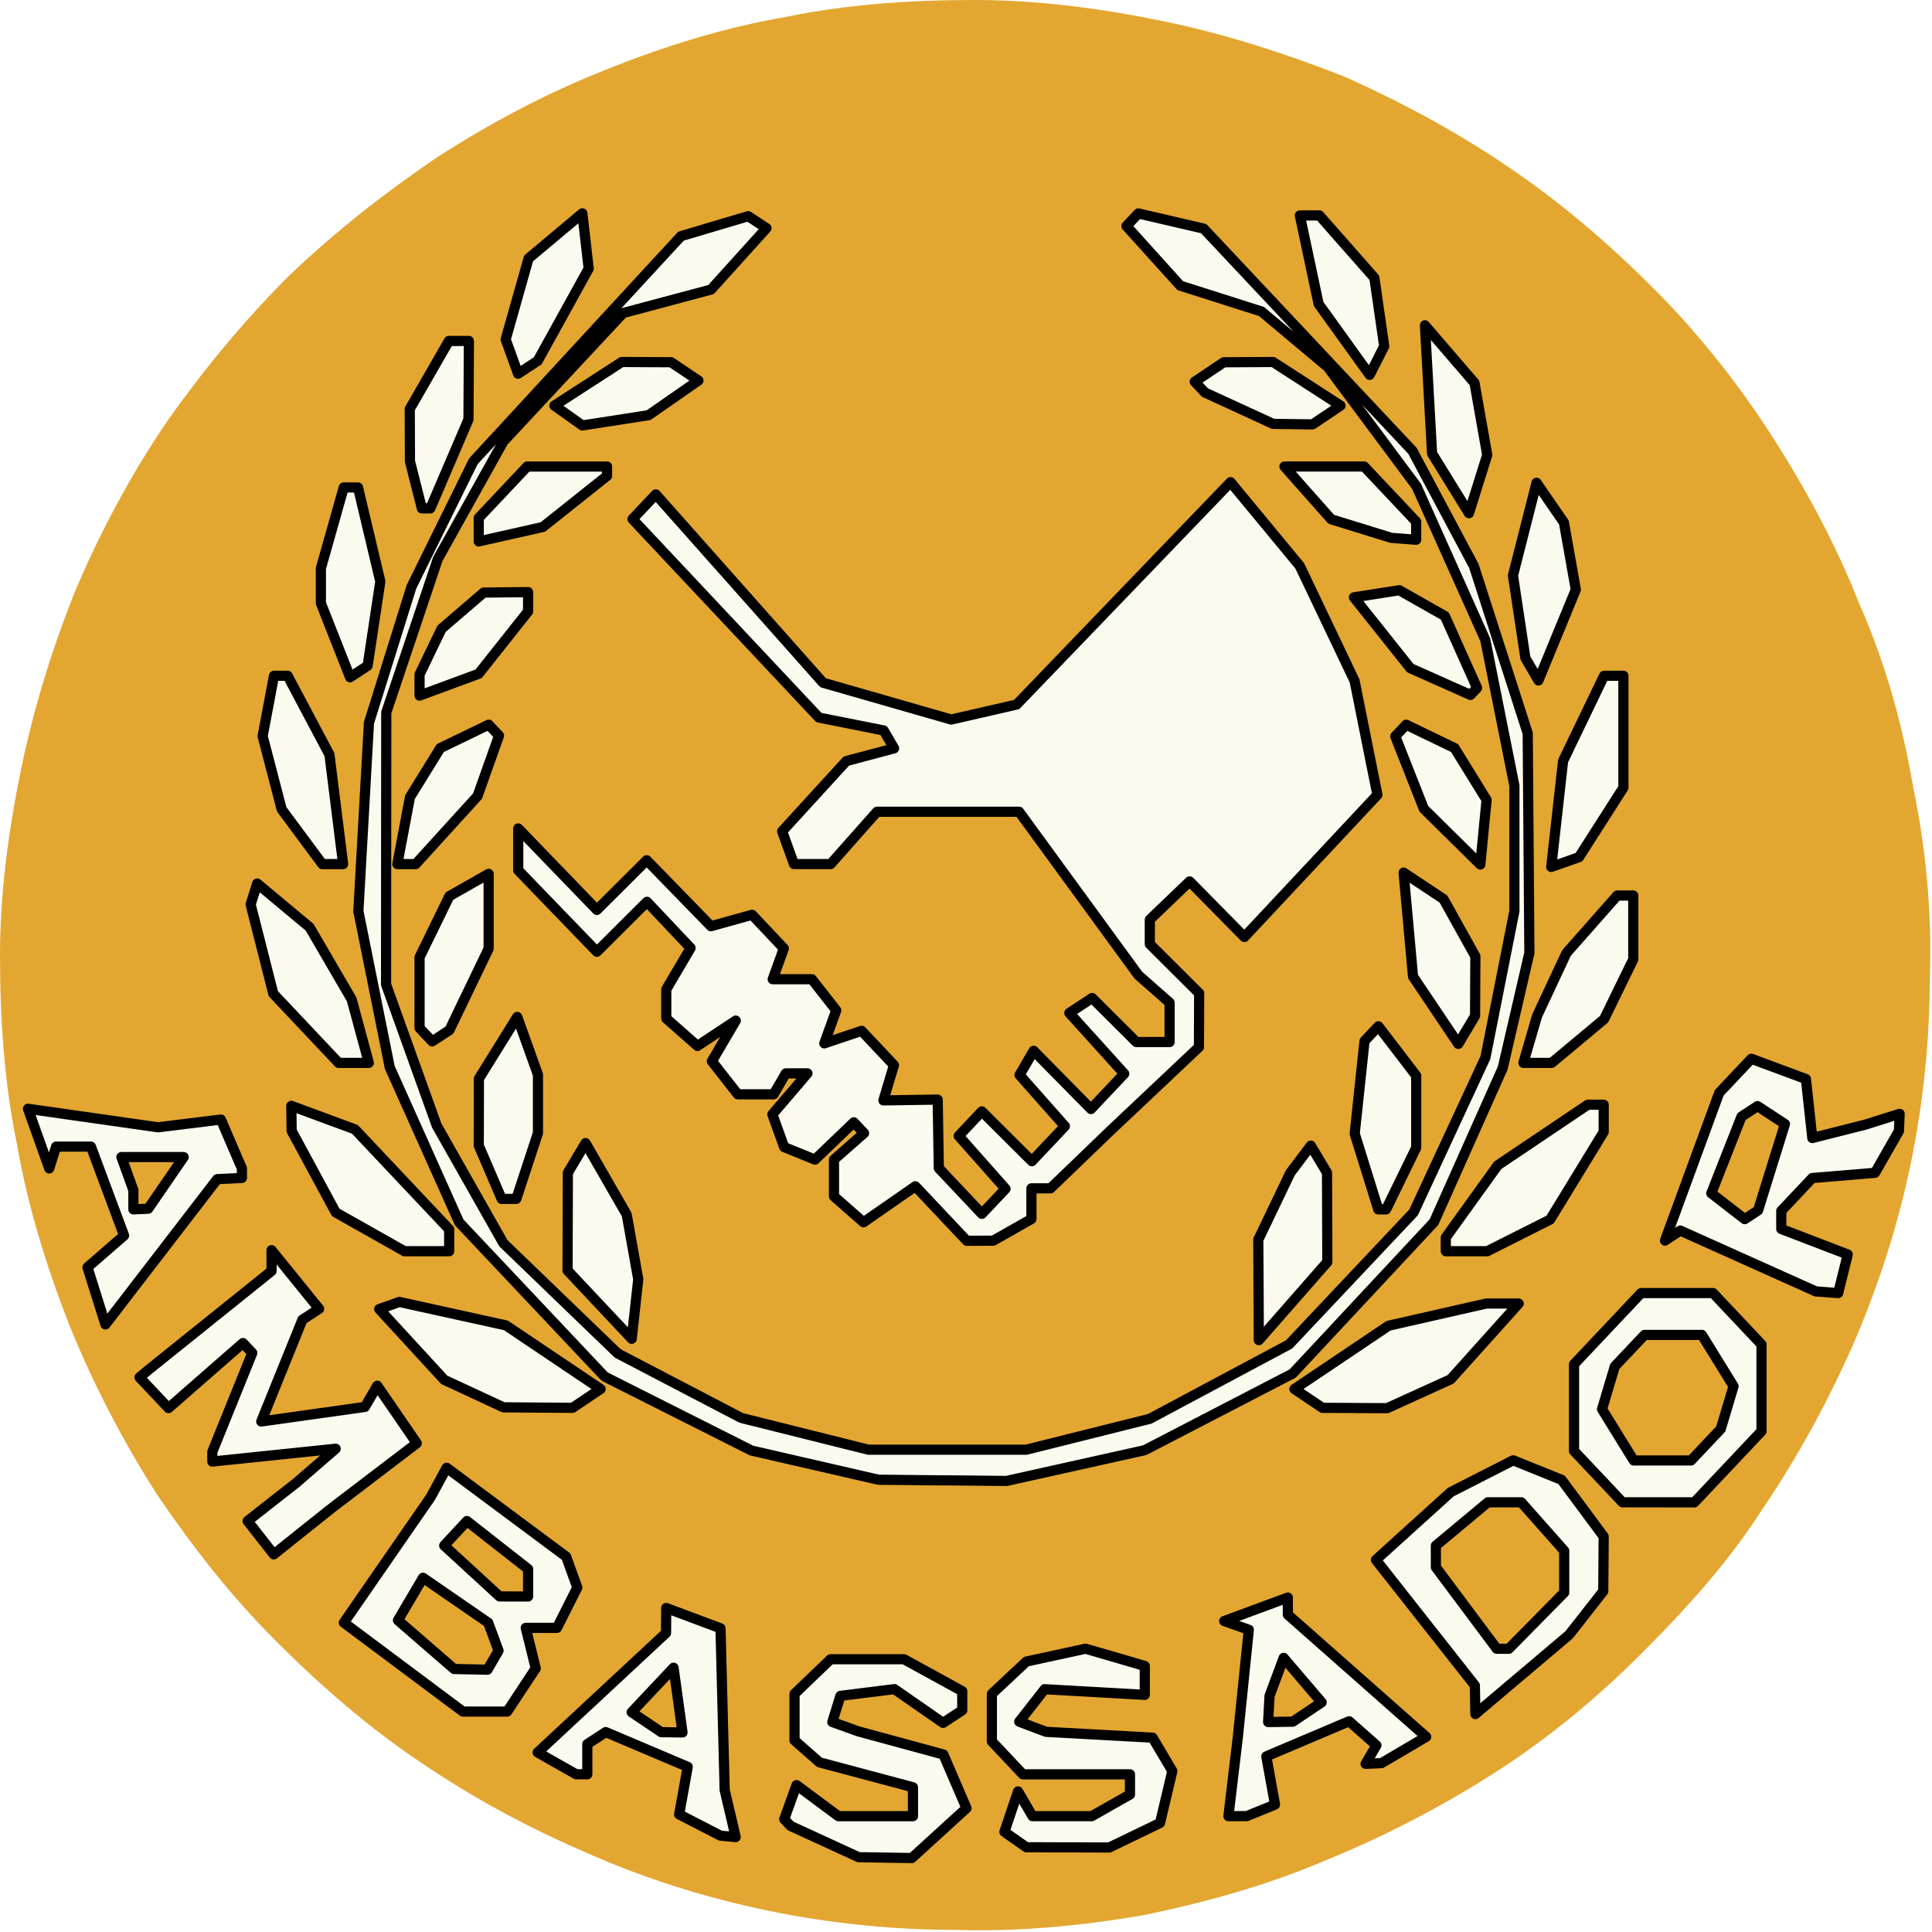
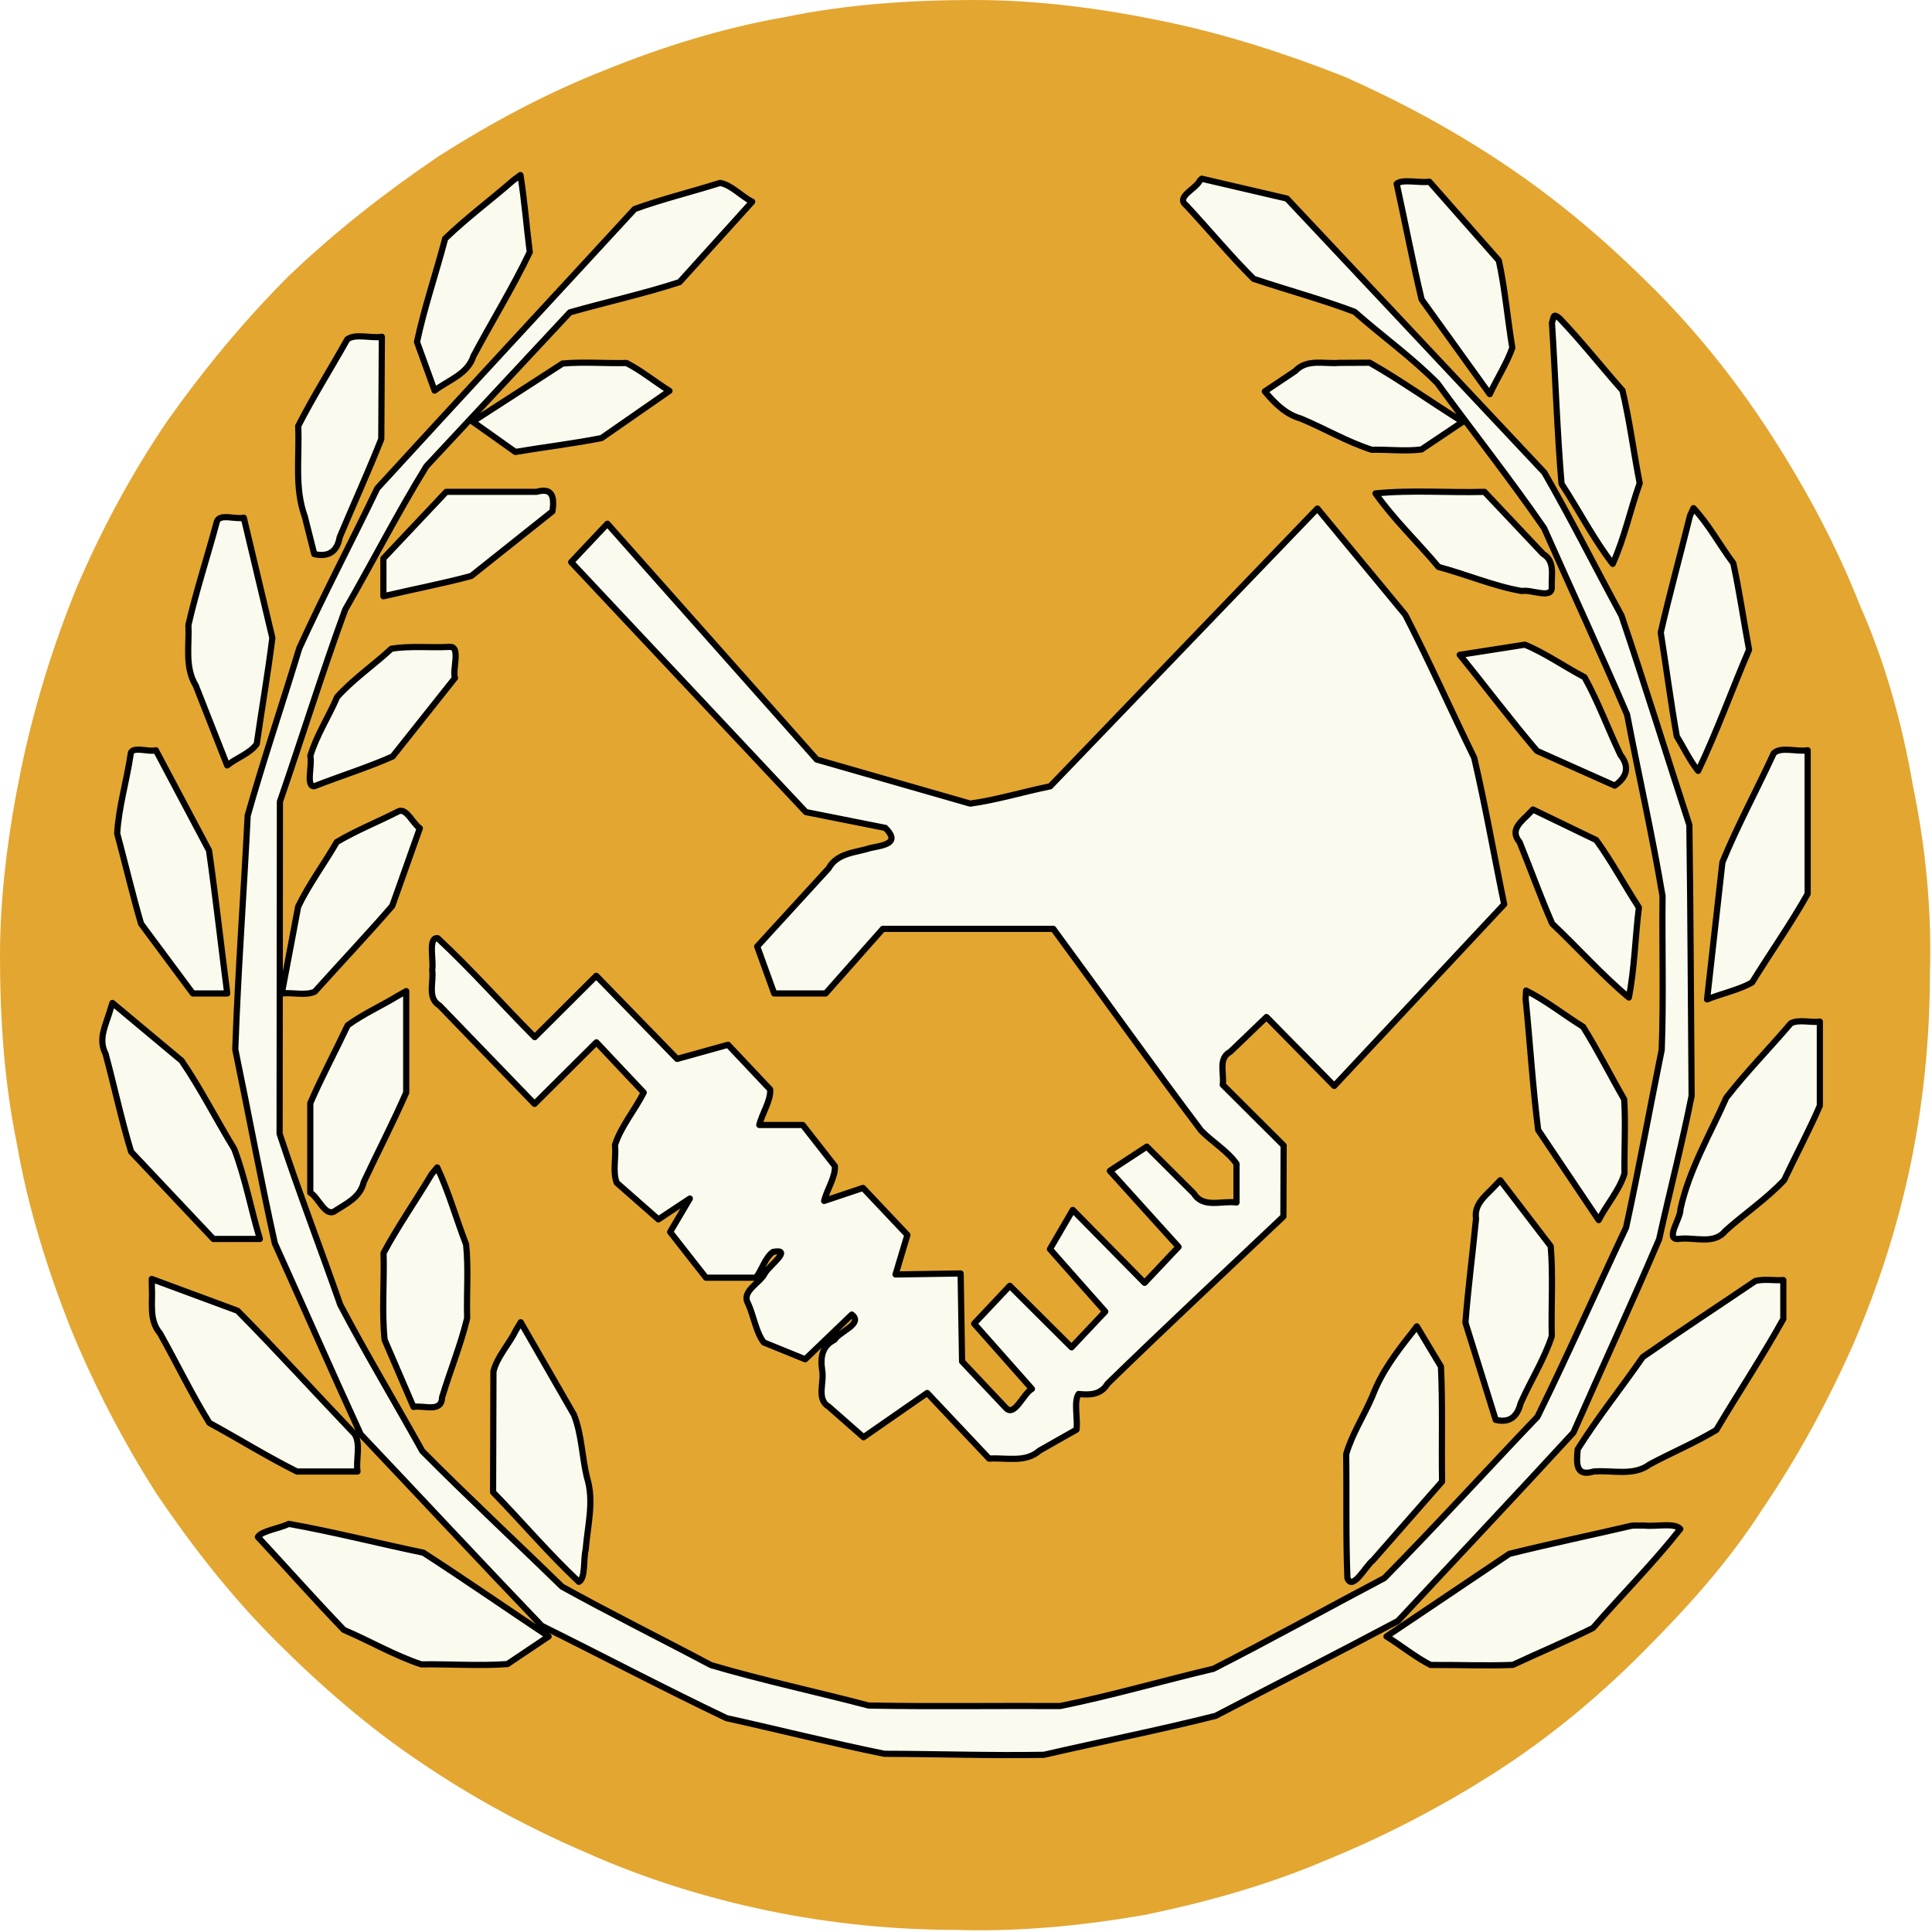
<svg xmlns="http://www.w3.org/2000/svg" version="1.1" width="91" height="91" viewBox="0, 0, 91, 91" xml:space="preserve" fill-rule="evenodd" stroke-linejoin="round" stroke-miterlimit="2" style="clip-rule:evenodd;">
  <filter height="150%" id="dropshadow">
    <feGaussianBlur stdDeviation="2" in="SourceAlpha" />
    <feOffset dx="0" dy="0" result="offsetblur" />
    <feMerge>
      <feMergeNode />
      <feMergeNode in="SourceGraphic" />
    </feMerge>
  </filter>
  <path d="M7.4 70.4 C5.8 67.9 4.4 65.2 3.3 62.5 C2.2 59.7 1.3 56.8 0.8 53.9 C0.2 51 -0 48 0 45 C0 42.1 0.4 39.1 1 36.2 C1.6 33.3 2.5 30.4 3.6 27.7 C4.8 24.9 6.2 22.3 7.9 19.8 C9.6 17.4 11.5 15.1 13.6 13 C15.8 10.9 18.1 9.1 20.6 7.4 C23.1 5.8 25.7 4.4 28.5 3.3 C31.2 2.2 34.1 1.3 37 0.8 C39.9 0.2 42.9 -0 45.9 0 C48.9 0 51.9 0.4 54.8 1 C57.7 1.6 60.5 2.5 63.3 3.6 C66 4.8 68.6 6.2 71.1 7.9 C73.6 9.6 75.8 11.5 77.9 13.6 C80 15.7 81.9 18.1 83.5 20.6 C85.1 23.1 86.5 25.7 87.6 28.5 C88.8 31.2 89.6 34.1 90.1 37 C90.7 39.9 91 42.9 90.9 45.9 C90.9 48.9 90.6 51.9 90 54.8 C89.4 57.7 88.5 60.5 87.3 63.3 C86.1 66 84.7 68.6 83 71.1 C81.4 73.6 79.4 75.8 77.3 77.9 C75.2 80 72.9 81.9 70.4 83.5 C67.9 85.1 65.2 86.5 62.5 87.6 C59.7 88.8 56.8 89.6 53.9 90.2 C51 90.7 48 91 45 90.9 C42.1 90.9 39.1 90.6 36.2 90 C33.3 89.4 30.4 88.5 27.7 87.3 C24.9 86.1 22.3 84.7 19.8 83 C17.4 81.4 15.1 79.4 13 77.3 C10.9 75.2 9.1 72.9 7.4 70.4 z" fill-rule="nonzero" style="fill:#E3A631;" />
-   <path style="fill:#fafaee;fill-opacity:1;stroke:#000000;stroke-width:0.479;stroke-opacity:1" d="m 41.696,87.496 -1.252,-0.019 -1.605,-0.738 -1.605,-0.738 -0.148,-0.157 -0.148,-0.157 0.29,-0.803 0.29,-0.803 0.986,0.732 0.986,0.732 h 1.756 1.756 V 84.864 84.183 L 40.799,83.595 38.598,83.008 38.01,82.491 37.423,81.974 v -1.095 -1.095 l 0.85,-0.816 0.85,-0.816 h 1.729 1.729 l 1.371,0.752 1.371,0.752 v 0.451 0.451 l -0.452,0.296 -0.452,0.296 -1.145,-0.795 -1.145,-0.795 -1.272,0.159 -1.272,0.159 -0.191,0.616 -0.191,0.616 0.62,0.222 0.62,0.222 1.996,0.542 1.996,0.542 0.544,1.265 0.544,1.265 -1.287,1.174 -1.287,1.174 -1.252,-0.019 z m 8.602,-0.481 -1.953,-0.007 -0.518,-0.362 -0.518,-0.362 0.321,-0.953 0.321,-0.953 0.34,0.583 0.34,0.583 h 1.397 1.397 l 0.899,-0.51 0.899,-0.51 V 84.049 83.573 H 50.702 48.179 L 47.449,82.799 46.719,82.025 V 80.904 79.784 l 0.813,-0.761 0.813,-0.761 1.394,-0.303 1.394,-0.303 1.394,0.406 1.394,0.406 v 0.681 0.681 l -2.358,-0.133 -2.358,-0.133 -0.599,0.765 -0.599,0.765 0.633,0.239 0.633,0.239 2.508,0.137 2.508,0.137 0.465,0.786 0.465,0.786 -0.29,1.224 -0.29,1.224 -1.195,0.577 -1.195,0.577 -1.953,-0.007 z m -16.004,-0.519 -0.357,-0.033 -0.974,-0.501 -0.974,-0.501 0.202,-1.12 0.202,-1.12 -1.931,-0.819 -1.931,-0.819 -0.434,0.284 -0.434,0.284 v 0.71 0.71 h -0.263 -0.263 l -0.906,-0.514 -0.906,-0.514 3.023,-2.812 3.023,-2.812 0.005,-0.59 0.005,-0.59 1.278,0.478 1.278,0.478 0.098,3.808 0.098,3.808 0.259,1.109 0.259,1.109 -0.357,-0.033 z m -2.646,-4.902 0.5,0.007 -0.211,-1.525 -0.211,-1.525 -0.987,1.049 -0.987,1.049 0.697,0.469 0.697,0.469 0.5,0.007 z m 26.645,3.95 h -0.432 l 0.22,-1.848 0.22,-1.848 0.26,-2.542 0.26,-2.542 -0.579,-0.205 -0.579,-0.205 1.498,-0.554 1.498,-0.554 v 0.403 0.403 l 3.258,2.878 3.258,2.878 -1.051,0.619 -1.051,0.619 -0.376,0.017 -0.376,0.017 0.255,-0.437 0.255,-0.437 -0.643,-0.566 -0.643,-0.566 -1.95,0.827 -1.95,0.827 0.205,1.136 0.205,1.136 -0.666,0.271 -0.666,0.271 H 58.294 Z m 2.019,-4.443 0.581,-0.007 0.679,-0.455 0.679,-0.455 -0.894,-1.048 -0.894,-1.048 -0.333,0.895 -0.333,0.895 -0.033,0.616 -0.033,0.616 0.581,-0.007 z M 22.847,80.617 h -1.045 l -2.803,-2.094 -2.803,-2.094 2.045,-2.957 2.045,-2.957 0.376,-0.691 0.376,-0.691 2.814,2.093 2.814,2.093 0.263,0.728 0.263,0.728 -0.479,0.95 -0.479,0.95 h -0.735 -0.735 l 0.235,0.954 0.235,0.954 -0.672,1.017 -0.672,1.017 z m -0.673,-1.989 0.786,0.018 0.261,-0.448 0.261,-0.448 -0.244,-0.66 -0.244,-0.66 -1.535,-1.057 -1.535,-1.057 -0.59,1.001 -0.59,1.001 1.322,1.147 1.322,1.147 0.786,0.018 z m 2.029,-3.432 h 0.671 v -0.647 -0.647 l -1.44,-1.129 -1.44,-1.129 -0.536,0.577 -0.536,0.577 1.304,1.198 1.304,1.198 z m 47.497,3.671 -2.208,1.869 -0.012,-0.675 -0.012,-0.675 -2.33,-2.957 -2.33,-2.957 1.761,-1.595 1.761,-1.595 1.472,-0.75 1.472,-0.75 1.14,0.46 1.14,0.46 0.991,1.335 0.991,1.335 -0.01,1.289 -0.01,1.289 -0.803,1.024 -0.803,1.024 -2.208,1.869 z m -0.916,-1.207 h 0.284 l 1.304,-1.324 1.304,-1.324 v -0.985 -0.985 l -1.011,-1.141 -1.011,-1.141 h -0.786 -0.786 l -1.225,1.021 -1.225,1.021 v 0.509 0.509 l 1.433,1.919 1.433,1.919 z m -56.511,-5.55 -1.378,1.103 -0.616,-0.786 -0.616,-0.786 1.144,-0.897 1.144,-0.897 0.93,-0.805 0.93,-0.805 -2.905,0.302 -2.905,0.302 v -0.23 -0.23 l 0.941,-2.328 0.941,-2.328 -0.22,-0.233 -0.22,-0.233 -1.753,1.532 -1.753,1.532 -0.683,-0.724 -0.683,-0.724 0.205,-0.171 0.205,-0.171 2.905,-2.333 2.905,-2.333 v -0.491 -0.491 l 1.12,1.381 1.12,1.381 -0.394,0.258 -0.394,0.258 -0.969,2.396 -0.969,2.396 2.441,-0.343 2.441,-0.343 0.291,-0.5 0.291,-0.5 0.931,1.355 0.931,1.355 -1.991,1.518 -1.991,1.518 z m 63.843,-1.349 H 76.422 L 75.281,69.551 74.14,68.342 v -2.043 -2.043 l 1.58,-1.675 1.58,-1.675 h 1.694 1.694 l 1.141,1.21 1.141,1.21 v 2.043 2.043 l -1.58,1.675 -1.58,1.675 z m 0.185,-1.971 h 1.35 l 0.7,-0.742 0.7,-0.742 0.301,-1.007 0.301,-1.007 -0.746,-1.208 -0.746,-1.208 H 78.81 77.46 l -0.7,0.742 -0.7,0.742 -0.301,1.007 -0.301,1.007 0.746,1.208 0.746,1.208 z m -33.906,0.938 -3.021,-0.031 -2.988,-0.687 -2.988,-0.687 -3.459,-1.742 -3.459,-1.742 -3.426,-3.632 -3.426,-3.632 -1.635,-3.65 -1.635,-3.65 -0.739,-3.679 -0.739,-3.679 0.249,-4.435 0.249,-4.435 1.001,-3.203 1.001,-3.203 1.458,-2.957 1.458,-2.957 4.89,-5.302 4.89,-5.302 1.583,-0.47 1.583,-0.47 0.43,0.282 0.43,0.282 -1.306,1.446 -1.306,1.446 -2.071,0.553 -2.071,0.553 -2.82,3.025 -2.82,3.025 -1.543,2.766 -1.543,2.766 -1.214,3.615 -1.214,3.615 -0.005,6.406 -0.005,6.406 1.193,3.322 1.193,3.322 1.57,2.772 1.57,2.772 2.692,2.595 2.692,2.595 2.91,1.519 2.91,1.519 2.996,0.749 2.996,0.749 h 3.718 3.718 l 2.906,-0.727 2.906,-0.727 3.281,-1.752 3.281,-1.752 2.933,-3.11 2.933,-3.11 1.691,-3.644 1.691,-3.644 0.683,-3.45 0.683,-3.45 v -2.957 -2.957 l -0.686,-3.435 -0.686,-3.435 -1.619,-3.614 -1.619,-3.614 -2.088,-2.806 -2.088,-2.806 -1.563,-1.311 -1.563,-1.311 -1.913,-0.608 -1.913,-0.608 -1.267,-1.403 -1.267,-1.403 0.281,-0.298 0.281,-0.298 1.538,0.358 1.538,0.358 4.917,5.233 4.917,5.233 1.445,2.71 1.445,2.71 1.269,3.942 1.269,3.942 0.039,5.174 0.039,5.174 -0.628,2.71 -0.628,2.71 -1.619,3.629 -1.619,3.629 -3.327,3.565 -3.327,3.565 -3.486,1.806 -3.486,1.806 -3.253,0.724 -3.253,0.724 -3.021,-0.031 z m -19.056,-3.429 -1.627,-0.012 -1.394,-0.648 -1.394,-0.648 -1.531,-1.666 -1.531,-1.666 0.475,-0.168 0.475,-0.168 2.509,0.552 2.509,0.552 2.229,1.499 2.229,1.499 -0.66,0.443 -0.66,0.443 z m 38.475,0.019 -1.525,-0.007 -0.66,-0.443 -0.66,-0.443 2.216,-1.49 2.216,-1.49 2.301,-0.523 2.301,-0.523 h 0.765 0.765 l -1.602,1.784 -1.602,1.784 -1.496,0.68 -1.496,0.68 -1.525,-0.007 z m -33.905,-4.661 -0.154,1.401 -1.511,-1.607 -1.511,-1.607 0.007,-2.303 0.007,-2.303 0.417,-0.699 0.417,-0.699 0.969,1.684 0.969,1.684 0.272,1.524 0.272,1.524 z m 30.998,-0.375 -1.614,1.841 -0.013,-2.365 -0.013,-2.365 0.755,-1.577 0.755,-1.577 0.482,-0.639 0.482,-0.639 0.382,0.639 0.382,0.639 0.007,2.102 0.007,2.102 -1.614,1.841 z M 7.6,58.961 4.966,62.382 4.543,61.037 4.121,59.693 l 0.862,-0.749 0.862,-0.749 -0.781,-2.094 -0.781,-2.094 H 3.463 2.643 l -0.162,0.514 -0.162,0.514 -0.5,-1.405 -0.5,-1.405 3.063,0.436 3.063,0.436 1.48,-0.182 1.48,-0.182 0.495,1.152 0.495,1.152 v 0.223 0.223 l -0.581,0.028 -0.581,0.028 z m -0.968,-2.014 0.349,-0.015 0.835,-1.216 0.835,-1.216 H 7.185 5.719 l 0.282,0.779 0.282,0.779 v 0.452 0.452 l 0.349,-0.015 z m 79.422,3.919 -0.527,-0.039 -3.192,-1.433 -3.192,-1.433 -0.36,0.236 -0.36,0.236 1.277,-3.48 1.277,-3.48 0.757,-0.802 0.757,-0.802 1.285,0.477 1.285,0.477 0.151,1.39 0.151,1.39 1.243,-0.314 1.243,-0.314 0.813,-0.256 0.813,-0.256 -0.016,0.403 -0.016,0.403 -0.564,0.986 -0.564,0.986 -0.581,0.049 -0.581,0.049 -0.896,0.074 -0.896,0.074 -0.73,0.774 -0.73,0.774 v 0.426 0.426 l 1.565,0.6 1.565,0.6 -0.225,0.91 -0.225,0.91 -0.527,-0.039 z m -3.561,-3.648 0.314,-0.206 0.633,-2.034 0.633,-2.034 -0.645,-0.423 -0.645,-0.423 -0.378,0.248 -0.378,0.248 -0.711,1.805 -0.711,1.805 0.787,0.61 0.787,0.61 z m -62.389,1.716 h -1.053 l -1.619,-0.914 -1.619,-0.914 -1.038,-1.92 -1.038,-1.92 -0.008,-0.59 -0.008,-0.59 1.498,0.554 1.498,0.554 2.22,2.354 2.22,2.354 v 0.516 0.516 z m 48.97,0 h -0.975 v -0.323 -0.323 l 1.223,-1.7 1.223,-1.7 2.122,-1.427 2.122,-1.427 h 0.374 0.374 v 0.641 0.641 l -1.262,2.064 -1.262,2.064 -1.48,0.745 -1.48,0.745 z M 46.158,58.441 H 45.536 L 44.325,57.158 43.115,55.875 41.894,56.723 40.672,57.572 39.977,56.961 39.282,56.349 v -0.865 -0.865 l 0.708,-0.623 0.708,-0.623 -0.241,-0.255 -0.241,-0.255 -0.915,0.878 -0.915,0.878 -0.725,-0.295 -0.725,-0.295 -0.278,-0.769 -0.278,-0.769 0.826,-0.967 0.826,-0.967 h -0.509 -0.509 l -0.287,0.493 -0.287,0.493 h -0.845 -0.845 l -0.61,-0.779 -0.61,-0.779 0.563,-0.957 0.563,-0.957 -0.902,0.597 -0.902,0.597 -0.735,-0.647 -0.735,-0.647 v -0.686 -0.686 l 0.573,-0.973 0.573,-0.973 -1.027,-1.088 -1.027,-1.088 -1.18,1.176 -1.18,1.176 -1.852,-1.918 -1.852,-1.918 V 40.008 39.022 l 1.852,1.918 1.852,1.918 1.174,-1.17 1.174,-1.17 1.512,1.554 1.512,1.554 0.97,-0.269 0.97,-0.269 0.747,0.792 0.747,0.792 -0.262,0.725 -0.262,0.725 h 0.922 0.922 l 0.574,0.733 0.574,0.733 -0.281,0.778 -0.281,0.778 0.878,-0.295 0.878,-0.295 0.762,0.808 0.762,0.808 -0.248,0.83 -0.248,0.83 1.278,-0.019 1.278,-0.019 0.027,1.616 0.027,1.616 1.014,1.075 1.014,1.075 0.557,-0.59 0.557,-0.59 -1.103,-1.245 -1.103,-1.245 0.545,-0.578 0.545,-0.578 1.178,1.173 1.178,1.173 0.778,-0.824 0.778,-0.824 -1.068,-1.206 -1.068,-1.206 0.332,-0.57 0.332,-0.57 1.35,1.371 1.35,1.371 0.784,-0.831 0.784,-0.831 -1.293,-1.431 -1.293,-1.431 0.537,-0.352 0.537,-0.352 1.041,1.037 1.041,1.037 h 0.783 0.783 V 48.153 47.227 l -0.737,-0.649 -0.737,-0.649 -2.807,-3.847 -2.807,-3.847 h -3.347 -3.347 l -1.092,1.232 -1.092,1.232 h -0.863 -0.863 l -0.279,-0.772 -0.279,-0.772 1.512,-1.654 1.512,-1.654 1.125,-0.299 1.125,-0.299 -0.246,-0.422 -0.246,-0.422 -1.526,-0.304 -1.526,-0.304 -4.389,-4.673 -4.389,-4.673 0.549,-0.582 0.549,-0.582 3.938,4.435 3.938,4.435 3.02,0.867 3.02,0.867 1.54,-0.353 1.54,-0.353 5.037,-5.237 5.037,-5.237 1.63,1.971 1.63,1.971 1.292,2.71 1.292,2.71 0.537,2.683 0.537,2.683 -3.133,3.347 -3.133,3.347 -1.289,-1.309 -1.289,-1.309 -0.938,0.9 -0.938,0.9 v 0.577 0.577 l 1.162,1.157 1.162,1.157 -0.005,1.269 -0.005,1.269 -2.089,1.971 -2.089,1.971 -1.407,1.355 -1.407,1.355 h -0.449 -0.449 v 0.722 0.722 l -0.899,0.51 -0.899,0.51 z m 18.944,-1.478 h -0.184 l -0.555,-1.783 -0.555,-1.783 0.232,-2.183 0.232,-2.183 0.327,-0.345 0.327,-0.345 0.89,1.163 0.89,1.163 v 1.695 1.695 l -0.709,1.454 -0.709,1.454 z M 23.974,56.47 h -0.345 l -0.539,-1.255 -0.539,-1.255 0.003,-1.578 0.003,-1.578 0.903,-1.453 0.903,-1.453 0.488,1.361 0.488,1.361 v 1.373 1.373 l -0.51,1.552 -0.51,1.552 z m -7.312,-6.406 h -0.711 l -1.539,-1.631 -1.539,-1.631 -0.534,-2.101 -0.534,-2.101 0.155,-0.492 0.155,-0.492 1.234,1.029 1.234,1.029 0.99,1.699 0.99,1.699 0.405,1.496 0.405,1.496 z m 55.758,0 h -0.666 l 0.323,-1.109 0.323,-1.109 0.691,-1.478 0.691,-1.478 1.196,-1.355 1.196,-1.355 h 0.378 0.378 v 1.503 1.503 l -0.688,1.41 -0.688,1.41 -1.234,1.029 -1.234,1.029 z m -51.657,-1.279 -0.407,0.266 -0.297,-0.315 -0.297,-0.315 v -1.667 -1.667 l 0.702,-1.439 0.702,-1.439 0.925,-0.525 0.925,-0.525 v 1.762 1.762 l -0.923,1.918 -0.923,1.918 z m 48.32,-0.277 -0.395,0.662 -1.066,-1.587 -1.066,-1.587 -0.222,-2.447 -0.222,-2.447 0.939,0.622 0.939,0.622 0.751,1.349 0.751,1.349 -0.007,1.402 -0.007,1.402 -0.395,0.662 z M 15.673,40.7 H 15.182 L 14.225,39.411 13.269,38.122 12.82,36.397 12.37,34.672 12.638,33.251 12.906,31.83 h 0.321 0.321 l 0.985,1.858 0.985,1.858 0.322,2.577 0.322,2.577 z m 3.475,0 h -0.432 l 0.297,-1.576 0.297,-1.576 0.715,-1.157 0.715,-1.157 1.139,-0.55 1.139,-0.55 0.243,0.258 0.243,0.258 -0.506,1.424 -0.506,1.424 -1.457,1.602 -1.457,1.602 z m 50.725,-1.503 -0.148,1.524 -1.33,-1.313 -1.33,-1.313 -0.673,-1.707 -0.673,-1.707 0.258,-0.273 0.258,-0.273 1.139,0.55 1.139,0.55 0.754,1.22 0.754,1.22 z m 3.846,1.408 -0.653,0.228 0.279,-2.497 0.279,-2.497 0.965,-2.005 0.965,-2.005 h 0.455 0.455 v 2.637 2.637 l -1.046,1.636 -1.046,1.636 z M 21.152,32.251 19.762,32.765 V 32.265 31.765 l 0.519,-1.076 0.519,-1.076 0.991,-0.851 0.991,-0.851 1.046,-0.011 1.046,-0.011 v 0.455 0.455 l -1.166,1.47 -1.166,1.47 z m 48.264,0.317 -0.156,0.165 -1.417,-0.632 -1.417,-0.632 -1.327,-1.667 -1.327,-1.667 1.07,-0.167 1.07,-0.167 1.072,0.608 1.072,0.608 0.758,1.693 0.758,1.693 z M 16.902,31.63 16.489,31.901 15.802,30.157 15.114,28.412 v -0.821 -0.821 l 0.538,-1.905 0.538,-1.905 h 0.336 0.336 l 0.526,2.214 0.526,2.214 -0.299,1.985 -0.299,1.985 z m 56.441,-1.72 -0.88,2.139 -0.307,-0.526 -0.307,-0.526 -0.293,-1.945 -0.293,-1.945 0.555,-2.184 0.555,-2.184 0.645,0.936 0.645,0.936 0.28,1.581 0.28,1.581 z m -49.282,-4.748 -1.511,0.34 v -0.554 -0.554 l 1.141,-1.21 1.141,-1.21 h 1.88 1.88 v 0.221 0.221 l -1.511,1.203 -1.511,1.203 z m 42.062,0.217 -0.581,-0.044 -1.42,-0.438 -1.42,-0.438 -1.101,-1.243 -1.101,-1.243 h 1.877 1.877 l 1.225,1.299 1.225,1.299 v 0.426 0.426 z M 20.071,23.946 h -0.201 l -0.28,-1.109 -0.28,-1.109 -0.005,-1.232 -0.005,-1.232 0.921,-1.602 0.921,-1.602 h 0.472 0.472 l -0.01,1.848 -0.01,1.848 -0.897,2.094 -0.897,2.094 h -0.201 z m 49.549,-1.145 -0.431,1.372 -0.868,-1.405 -0.868,-1.405 -0.168,-3.02 -0.168,-3.02 1.167,1.357 1.167,1.357 0.3,1.696 0.3,1.696 z m -40.63,-3.003 -1.56,0.242 -0.659,-0.468 -0.659,-0.468 1.588,-1.027 1.588,-1.027 1.162,0.006 1.162,0.006 0.642,0.431 0.642,0.431 -1.174,0.816 -1.174,0.816 z m 31.904,0.179 -0.93,-0.012 -1.605,-0.738 -1.605,-0.738 -0.24,-0.255 -0.24,-0.255 0.684,-0.458 0.684,-0.458 1.162,-0.006 1.162,-0.006 1.588,1.027 1.588,1.027 -0.659,0.442 -0.659,0.442 -0.93,-0.012 z m -36.029,-2.678 -0.463,0.303 -0.292,-0.807 -0.292,-0.807 0.539,-1.908 0.539,-1.908 1.267,-1.062 1.267,-1.062 0.149,1.302 0.149,1.302 -1.2,2.171 -1.2,2.171 z m 39.992,-0.316 -0.344,0.675 -1.202,-1.671 -1.202,-1.671 -0.442,-2.084 -0.442,-2.084 h 0.461 0.461 l 1.294,1.469 1.294,1.469 0.232,1.611 0.232,1.611 z" id="path21291" />
+   <path style="fill:#fafaee;stroke:#000000;stroke-width:0.291" d="m 24.176,8.496 c -1.056,0.924 -2.216,1.78 -3.209,2.744 -0.424,1.622 -0.985,3.248 -1.326,4.867 0.277,0.764 0.554,1.527 0.83,2.291 0.654,-0.501 1.554,-0.77 1.827,-1.622 0.869,-1.636 1.867,-3.248 2.654,-4.901 -0.152,-1.209 -0.248,-2.425 -0.438,-3.629 -0.113,0.083 -0.225,0.167 -0.338,0.25 z m 32.328,0.025 c -0.185,0.385 -1.141,0.758 -0.632,1.15 1.064,1.144 2.076,2.367 3.173,3.461 1.579,0.53 3.208,0.967 4.756,1.553 1.285,1.135 2.701,2.147 3.901,3.362 1.665,2.283 3.428,4.508 5.028,6.829 1.297,2.931 2.65,5.844 3.91,8.787 0.543,2.85 1.191,5.689 1.668,8.545 -0.026,2.412 0.052,4.835 -0.039,7.24 -0.567,2.788 -1.073,5.596 -1.679,8.371 -1.401,2.964 -2.73,5.978 -4.173,8.914 -2.41,2.524 -4.768,5.117 -7.211,7.597 -2.686,1.416 -5.349,2.894 -8.05,4.272 -2.409,0.568 -4.802,1.266 -7.22,1.755 -3.006,-0.016 -6.021,0.032 -9.022,-0.024 C 38.445,79.683 35.931,79.151 33.489,78.429 31.155,77.189 28.777,76.011 26.471,74.733 24.285,72.6 22.039,70.514 19.892,68.35 18.613,66.047 17.252,63.782 16.026,61.454 15.087,58.767 14.055,56.096 13.17,53.4 c 0.004,-5.214 0.008,-10.428 0.014,-15.642 1.037,-3.008 1.983,-6.056 3.074,-9.04 1.289,-2.243 2.473,-4.561 3.826,-6.757 2.252,-2.416 4.505,-4.833 6.758,-7.248 1.714,-0.488 3.489,-0.877 5.166,-1.424 1.141,-1.262 2.282,-2.524 3.422,-3.787 C 34.919,9.248 34.449,8.708 33.916,8.615 32.582,9.037 31.194,9.372 29.893,9.846 25.856,14.233 21.797,18.605 17.771,23 c -1.211,2.516 -2.514,4.995 -3.673,7.531 -0.798,2.63 -1.683,5.243 -2.432,7.882 -0.182,3.671 -0.458,7.349 -0.584,11.016 0.631,3.041 1.191,6.105 1.863,9.132 1.353,2.995 2.672,6.012 4.043,8.995 2.846,3.004 5.669,6.04 8.531,9.023 2.903,1.439 5.779,2.955 8.699,4.347 2.48,0.55 4.951,1.176 7.436,1.68 2.504,0.006 5.016,0.092 7.515,0.048 2.692,-0.623 5.415,-1.159 8.089,-1.835 2.86,-1.493 5.745,-2.954 8.589,-4.47 2.751,-2.959 5.532,-5.898 8.262,-8.871 1.338,-3.038 2.737,-6.056 4.038,-9.107 0.498,-2.253 1.082,-4.496 1.531,-6.755 C 79.641,47.364 79.631,43.107 79.572,38.859 78.5,35.573 77.481,32.264 76.373,28.992 75.153,26.754 74.01,24.462 72.742,22.259 68.7,17.957 64.657,13.655 60.615,9.352 59.278,9.04 57.94,8.726 56.602,8.418 l -0.069,0.073 z m 9.326,0.34 c 0.384,1.745 0.715,3.514 1.131,5.244 1.071,1.486 2.138,2.974 3.209,4.459 0.337,-0.731 0.803,-1.439 1.062,-2.184 -0.227,-1.363 -0.343,-2.775 -0.635,-4.109 -1.091,-1.237 -2.181,-2.475 -3.271,-3.713 -0.467,0.07 -1.278,-0.138 -1.54,0.098 0.015,0.068 0.029,0.137 0.044,0.205 z m 7.27,6.352 c 0.161,2.522 0.24,5.07 0.451,7.576 0.819,1.245 1.499,2.593 2.41,3.77 0.551,-1.213 0.825,-2.542 1.271,-3.799 -0.284,-1.45 -0.473,-2.945 -0.811,-4.369 -0.997,-1.125 -1.936,-2.322 -2.97,-3.403 -0.305,-0.257 -0.26,-0.053 -0.353,0.225 z m -56.746,0.775 c -0.759,1.362 -1.608,2.701 -2.309,4.08 0.069,1.427 -0.187,2.895 0.313,4.267 0.148,0.588 0.298,1.176 0.445,1.764 0.672,0.15 1.075,-0.112 1.197,-0.796 0.646,-1.543 1.346,-3.075 1.959,-4.624 0.011,-1.605 0.018,-3.211 0.027,-4.816 -0.508,0.083 -1.252,-0.169 -1.633,0.125 z m 10.145,1.135 c -1.413,0.911 -2.823,1.826 -4.234,2.738 0.67,0.475 1.34,0.95 2.01,1.426 1.349,-0.227 2.726,-0.389 4.059,-0.654 1.066,-0.742 2.133,-1.482 3.199,-2.223 -0.682,-0.42 -1.326,-0.959 -2.027,-1.312 -0.997,0.025 -2.028,-0.064 -3.006,0.025 z m 36.582,-0.031 c -0.711,0.06 -1.522,-0.206 -2.07,0.383 -0.479,0.321 -0.958,0.643 -1.437,0.962 0.471,0.554 0.969,1.071 1.691,1.275 1.121,0.469 2.205,1.108 3.349,1.473 0.775,-0.021 1.587,0.084 2.339,-0.015 0.648,-0.434 1.294,-0.87 1.943,-1.303 -1.466,-0.911 -2.896,-1.937 -4.381,-2.783 -0.478,0.003 -0.956,0.005 -1.434,0.008 z m -42.135,6.152 c -0.962,1.021 -1.924,2.041 -2.887,3.061 0,0.594 0,1.187 0,1.781 1.376,-0.327 2.781,-0.591 4.139,-0.957 1.275,-1.014 2.549,-2.03 3.824,-3.045 0.091,-0.647 0.026,-1.138 -0.75,-0.918 -1.417,0 -2.835,0 -4.252,0 l -0.069,0.072 z m 43.842,-0.004 c 0.874,1.239 1.996,2.298 2.969,3.465 1.315,0.349 2.592,0.901 3.928,1.134 0.434,-0.092 1.402,0.394 1.406,-0.163 -0.032,-0.571 0.177,-1.237 -0.411,-1.586 -0.919,-0.975 -1.838,-1.95 -2.759,-2.923 -1.707,0.048 -3.438,-0.097 -5.133,0.074 z m 14.812,1.057 c -0.453,1.832 -0.957,3.661 -1.377,5.496 0.259,1.628 0.47,3.272 0.756,4.891 0.337,0.54 0.603,1.129 1.006,1.625 0.888,-1.859 1.585,-3.81 2.398,-5.705 -0.253,-1.356 -0.45,-2.736 -0.742,-4.076 -0.64,-0.852 -1.146,-1.815 -1.875,-2.594 -0.055,0.121 -0.111,0.242 -0.166,0.363 z m -17.744,-0.143 c -4.13,4.295 -8.26,8.589 -12.391,12.883 -1.256,0.254 -2.515,0.643 -3.768,0.814 -2.409,-0.692 -4.819,-1.384 -7.228,-2.076 -3.288,-3.702 -6.575,-7.404 -9.861,-11.107 -0.568,0.603 -1.137,1.206 -1.705,1.809 3.686,3.924 7.371,7.849 11.057,11.773 1.245,0.248 2.491,0.496 3.736,0.744 0.711,0.7 -0.004,0.812 -0.676,0.943 -0.719,0.229 -1.58,0.226 -1.99,0.964 -1.123,1.225 -2.242,2.454 -3.365,3.679 0.27,0.737 0.537,1.474 0.801,2.213 0.807,0 1.615,0 2.422,0 0.898,-1.015 1.797,-2.029 2.695,-3.043 2.676,0 5.353,0 8.029,0 2.328,3.163 4.605,6.373 6.966,9.506 0.527,0.534 1.257,0.972 1.663,1.559 0,0.608 0,1.216 0,1.824 -0.687,-0.097 -1.575,0.29 -2.007,-0.423 -0.739,-0.736 -1.479,-1.471 -2.217,-2.208 -0.581,0.38 -1.162,0.759 -1.742,1.141 1.078,1.194 2.157,2.387 3.236,3.58 -0.534,0.564 -1.067,1.129 -1.6,1.695 -1.128,-1.144 -2.255,-2.288 -3.381,-3.434 -0.36,0.614 -0.718,1.229 -1.076,1.844 0.866,0.984 1.736,1.963 2.605,2.943 -0.529,0.561 -1.058,1.123 -1.588,1.684 -0.969,-0.967 -1.939,-1.932 -2.908,-2.898 -0.559,0.595 -1.12,1.188 -1.68,1.783 0.906,1.026 1.816,2.048 2.723,3.074 -0.413,0.217 -0.827,1.365 -1.241,0.881 -0.684,-0.725 -1.367,-1.449 -2.05,-2.174 -0.022,-1.382 -0.046,-2.763 -0.068,-4.145 -1.022,0.016 -2.044,0.03 -3.066,0.047 0.185,-0.621 0.373,-1.241 0.559,-1.861 -0.697,-0.739 -1.393,-1.478 -2.092,-2.215 -0.61,0.204 -1.22,0.409 -1.83,0.613 0.132,-0.541 0.539,-1.127 0.507,-1.641 -0.506,-0.645 -1.009,-1.293 -1.516,-1.937 -0.682,0 -1.363,0 -2.045,0 0.131,-0.55 0.554,-1.159 0.512,-1.673 -0.661,-0.702 -1.322,-1.404 -1.985,-2.105 -0.799,0.223 -1.599,0.443 -2.398,0.666 -1.269,-1.305 -2.537,-2.611 -3.809,-3.914 -0.966,0.963 -1.933,1.925 -2.898,2.889 -1.532,-1.541 -2.983,-3.184 -4.569,-4.66 -0.471,-0.06 -0.176,1.066 -0.26,1.496 0.087,0.571 -0.254,1.315 0.348,1.678 1.49,1.544 2.981,3.087 4.472,4.63 0.973,-0.965 1.944,-1.933 2.914,-2.9 0.743,0.789 1.487,1.577 2.23,2.365 -0.421,0.832 -1.075,1.6 -1.355,2.469 0.064,0.577 -0.124,1.268 0.084,1.781 0.654,0.575 1.307,1.15 1.961,1.725 0.495,-0.327 0.988,-0.655 1.482,-0.982 -0.309,0.525 -0.616,1.051 -0.928,1.574 0.563,0.718 1.124,1.437 1.688,2.154 0.784,0 1.568,0 2.352,0 0.289,-0.377 0.447,-0.976 0.813,-1.217 0.95,-0.161 -0.189,0.642 -0.391,1.011 -0.234,0.473 -1.107,0.831 -0.801,1.401 0.277,0.592 0.372,1.358 0.749,1.854 0.651,0.263 1.3,0.53 1.951,0.794 0.731,-0.704 1.463,-1.405 2.195,-2.107 0.555,0.434 -0.571,0.79 -0.813,1.188 -0.591,0.296 -0.672,0.823 -0.584,1.427 0.116,0.568 -0.288,1.371 0.309,1.722 0.547,0.48 1.092,0.962 1.64,1.441 1,-0.695 2,-1.389 3,-2.084 0.973,1.03 1.944,2.061 2.916,3.092 0.811,-0.057 1.707,0.213 2.376,-0.379 0.58,-0.328 1.158,-0.659 1.739,-0.985 0.07,-0.523 -0.139,-1.325 0.1,-1.68 0.544,0.057 1.055,0.035 1.365,-0.486 2.731,-2.655 5.512,-5.257 8.281,-7.873 0.003,-1.115 0.009,-2.23 0.012,-3.346 -0.956,-0.954 -1.912,-1.907 -2.869,-2.859 0.077,-0.538 -0.238,-1.243 0.361,-1.559 0.567,-0.544 1.133,-1.088 1.7,-1.632 1.063,1.082 2.128,2.162 3.191,3.244 2.667,-2.853 5.336,-5.703 8.004,-8.555 -0.477,-2.297 -0.879,-4.619 -1.412,-6.899 -1.092,-2.239 -2.109,-4.524 -3.245,-6.735 -1.382,-1.668 -2.759,-3.339 -4.141,-5.007 -0.064,0.067 -0.129,0.134 -0.193,0.201 z m -51.641,0.41 c -0.434,1.626 -0.969,3.239 -1.34,4.873 0.045,0.966 -0.183,1.984 0.348,2.858 0.494,1.252 0.987,2.504 1.478,3.757 0.434,-0.355 1.089,-0.568 1.391,-1.01 0.24,-1.666 0.529,-3.332 0.736,-4.998 -0.45,-1.887 -0.895,-3.775 -1.346,-5.662 -0.367,0.101 -1.134,-0.21 -1.268,0.182 z m 61.609,5.801 c -1.023,0.158 -2.046,0.318 -3.068,0.479 1.219,1.5 2.39,3.063 3.639,4.525 1.221,0.545 2.441,1.09 3.662,1.635 0.572,-0.402 0.716,-0.875 0.267,-1.45 -0.576,-1.207 -1.051,-2.51 -1.691,-3.658 -0.939,-0.488 -1.853,-1.139 -2.809,-1.531 z M 21.178,30.469 c -0.907,0.049 -1.873,-0.059 -2.744,0.088 -0.832,0.772 -1.807,1.438 -2.555,2.274 -0.396,0.931 -0.982,1.82 -1.263,2.778 0.106,0.412 -0.224,1.452 0.187,1.424 1.222,-0.479 2.506,-0.875 3.691,-1.403 0.978,-1.233 1.956,-2.466 2.936,-3.697 -0.136,-0.393 0.29,-1.504 -0.252,-1.463 z M 6.152,35.541 c -0.185,1.238 -0.561,2.482 -0.633,3.716 0.381,1.414 0.716,2.85 1.125,4.251 0.813,1.095 1.625,2.191 2.439,3.285 0.54,0 1.081,0 1.621,0 C 10.413,44.551 10.164,42.295 9.846,40.061 9.011,38.486 8.176,36.912 7.342,35.338 7.034,35.446 6.152,35.101 6.152,35.541 Z m 77.393,-0.061 c -0.789,1.716 -1.705,3.396 -2.417,5.133 -0.243,2.154 -0.481,4.308 -0.723,6.461 0.693,-0.282 1.482,-0.439 2.117,-0.795 0.86,-1.396 1.826,-2.76 2.621,-4.176 0,-2.255 0,-4.51 0,-6.766 -0.49,0.092 -1.265,-0.188 -1.598,0.143 z m -64.766,2.729 c -0.963,0.495 -2.001,0.906 -2.918,1.453 -0.587,1.021 -1.312,1.987 -1.817,3.04 -0.256,1.364 -0.516,2.727 -0.771,4.091 0.504,-0.059 1.112,0.117 1.553,-0.082 1.21,-1.35 2.465,-2.673 3.648,-4.039 0.433,-1.221 0.868,-2.441 1.301,-3.662 -0.324,-0.205 -0.617,-0.952 -0.996,-0.801 z m 53.299,0.053 c -0.397,0.424 -1.004,0.806 -0.502,1.403 0.518,1.276 0.986,2.584 1.534,3.839 1.216,1.146 2.331,2.41 3.611,3.48 0.273,-1.394 0.296,-2.83 0.473,-4.24 -0.681,-1.047 -1.284,-2.178 -2.01,-3.176 -0.993,-0.48 -1.987,-0.96 -2.98,-1.439 l -0.069,0.073 z m -0.217,8.799 c 0.206,2.049 0.332,4.13 0.588,6.16 0.951,1.416 1.904,2.83 2.852,4.248 0.375,-0.741 0.986,-1.418 1.215,-2.2 -0.016,-1.159 0.057,-2.341 -0.014,-3.486 -0.653,-1.133 -1.248,-2.32 -1.936,-3.42 -0.902,-0.557 -1.737,-1.233 -2.686,-1.707 -0.006,0.135 -0.013,0.27 -0.02,0.404 z M 18.76,46.893 c -0.782,0.479 -1.661,0.87 -2.385,1.402 -0.578,1.224 -1.225,2.432 -1.76,3.666 0,1.406 0,2.811 0,4.217 0.383,0.22 0.687,1.107 1.121,0.887 0.568,-0.372 1.234,-0.66 1.396,-1.388 0.66,-1.406 1.382,-2.799 2.001,-4.215 10e-7,-1.593 0,-3.186 0,-4.779 -0.124,0.07 -0.249,0.141 -0.373,0.211 z M 5.184,47.598 c -0.197,0.673 -0.575,1.341 -0.214,2.03 0.413,1.534 0.747,3.112 1.206,4.62 1.292,1.37 2.583,2.74 3.875,4.109 0.73,0 1.46,0 2.189,0 C 11.818,56.952 11.553,55.48 11.032,54.114 10.19,52.742 9.458,51.278 8.552,49.959 7.466,49.053 6.38,48.147 5.295,47.24 c -0.037,0.119 -0.074,0.238 -0.111,0.357 z m 79.164,0.605 c -1,1.174 -2.093,2.287 -3.037,3.499 -0.764,1.734 -1.754,3.383 -2.16,5.252 0.025,0.422 -0.741,1.438 -0.107,1.403 0.746,-0.11 1.68,0.297 2.221,-0.379 0.905,-0.813 1.951,-1.516 2.771,-2.394 0.551,-1.17 1.172,-2.324 1.681,-3.504 0,-1.32 0,-2.641 0,-3.961 -0.434,0.061 -1.003,-0.12 -1.369,0.084 z m -64.014,7.096 c -0.742,1.244 -1.591,2.457 -2.268,3.721 0.04,1.359 -0.088,2.751 0.051,4.09 0.453,1.053 0.903,2.107 1.359,3.158 0.493,-0.091 1.329,0.291 1.348,-0.457 0.375,-1.245 0.879,-2.468 1.18,-3.725 -0.035,-1.153 0.068,-2.33 -0.049,-3.469 -0.466,-1.205 -0.813,-2.461 -1.361,-3.63 -0.087,0.104 -0.173,0.208 -0.26,0.312 z m 50.127,0.506 c -0.427,0.479 -1.046,0.871 -0.938,1.597 -0.158,1.631 -0.375,3.268 -0.499,4.896 0.476,1.527 0.951,3.053 1.426,4.58 0.647,0.154 1.012,-0.142 1.17,-0.77 0.465,-1.063 1.12,-2.083 1.471,-3.172 -0.034,-1.407 0.068,-2.859 -0.051,-4.238 -0.793,-1.034 -1.584,-2.07 -2.375,-3.105 -0.068,0.071 -0.135,0.142 -0.203,0.213 z M 7.152,60.607 c 0.047,0.751 -0.15,1.565 0.382,2.19 0.786,1.399 1.493,2.873 2.329,4.224 1.379,0.751 2.729,1.594 4.123,2.289 0.951,0 1.901,0 2.852,0 -0.082,-0.575 0.169,-1.282 -0.137,-1.768 -1.842,-1.927 -3.644,-3.917 -5.511,-5.804 -1.347,-0.498 -2.695,-0.995 -4.041,-1.496 0.001,0.122 0.003,0.243 0.004,0.365 z M 82.684,60.334 c -1.765,1.198 -3.557,2.368 -5.305,3.584 -1.006,1.454 -2.14,2.866 -3.068,4.346 -0.059,0.658 -0.107,1.305 0.75,1.047 0.891,-0.078 1.877,0.239 2.649,-0.342 1.033,-0.55 2.14,-1.019 3.131,-1.615 1.038,-1.748 2.177,-3.467 3.156,-5.23 0,-0.611 0,-1.221 0,-1.832 -0.431,0.03 -0.905,-0.06 -1.312,0.043 z m -58.375,2.309 c -0.319,0.662 -0.893,1.252 -1.067,1.954 -0.005,1.896 -0.011,3.793 -0.017,5.689 1.358,1.394 2.624,2.891 4.041,4.221 0.323,-0.162 0.205,-1.071 0.32,-1.517 0.089,-1.142 0.415,-2.292 0.055,-3.419 -0.23,-0.969 -0.242,-2.016 -0.608,-2.936 -0.836,-1.451 -1.67,-2.904 -2.506,-4.356 -0.073,0.122 -0.146,0.243 -0.219,0.365 z m 42.203,0.125 c -0.735,0.922 -1.44,1.862 -1.863,2.974 -0.39,0.923 -0.968,1.804 -1.242,2.753 0.028,1.944 -0.02,3.9 0.058,5.838 0.246,0.624 0.864,-0.586 1.2,-0.836 1.087,-1.238 2.172,-2.478 3.259,-3.715 -0.03,-1.801 0.033,-3.629 -0.053,-5.414 -0.379,-0.632 -0.757,-1.265 -1.137,-1.896 -0.074,0.099 -0.148,0.198 -0.223,0.297 z m -52.904,9.008 c -0.436,0.216 -1.295,0.331 -1.462,0.617 1.353,1.455 2.676,2.95 4.05,4.377 1.22,0.52 2.402,1.213 3.647,1.624 1.348,-0.02 2.733,0.082 4.058,-0.014 0.647,-0.433 1.293,-0.867 1.939,-1.301 -1.969,-1.309 -3.918,-2.664 -5.898,-3.945 -2.111,-0.438 -4.228,-0.982 -6.334,-1.357 z m 63.252,0.086 c -1.92,0.447 -3.861,0.852 -5.768,1.328 -1.928,1.297 -3.855,2.596 -5.785,3.889 0.698,0.432 1.36,0.979 2.078,1.344 1.289,-0.01 2.592,0.046 3.873,-0.004 1.255,-0.59 2.54,-1.122 3.775,-1.74 1.355,-1.566 2.832,-3.04 4.111,-4.662 -0.259,-0.312 -1.166,-0.098 -1.685,-0.161 -0.199,0.006 -0.402,-0.011 -0.6,0.006 z" />
</svg>
